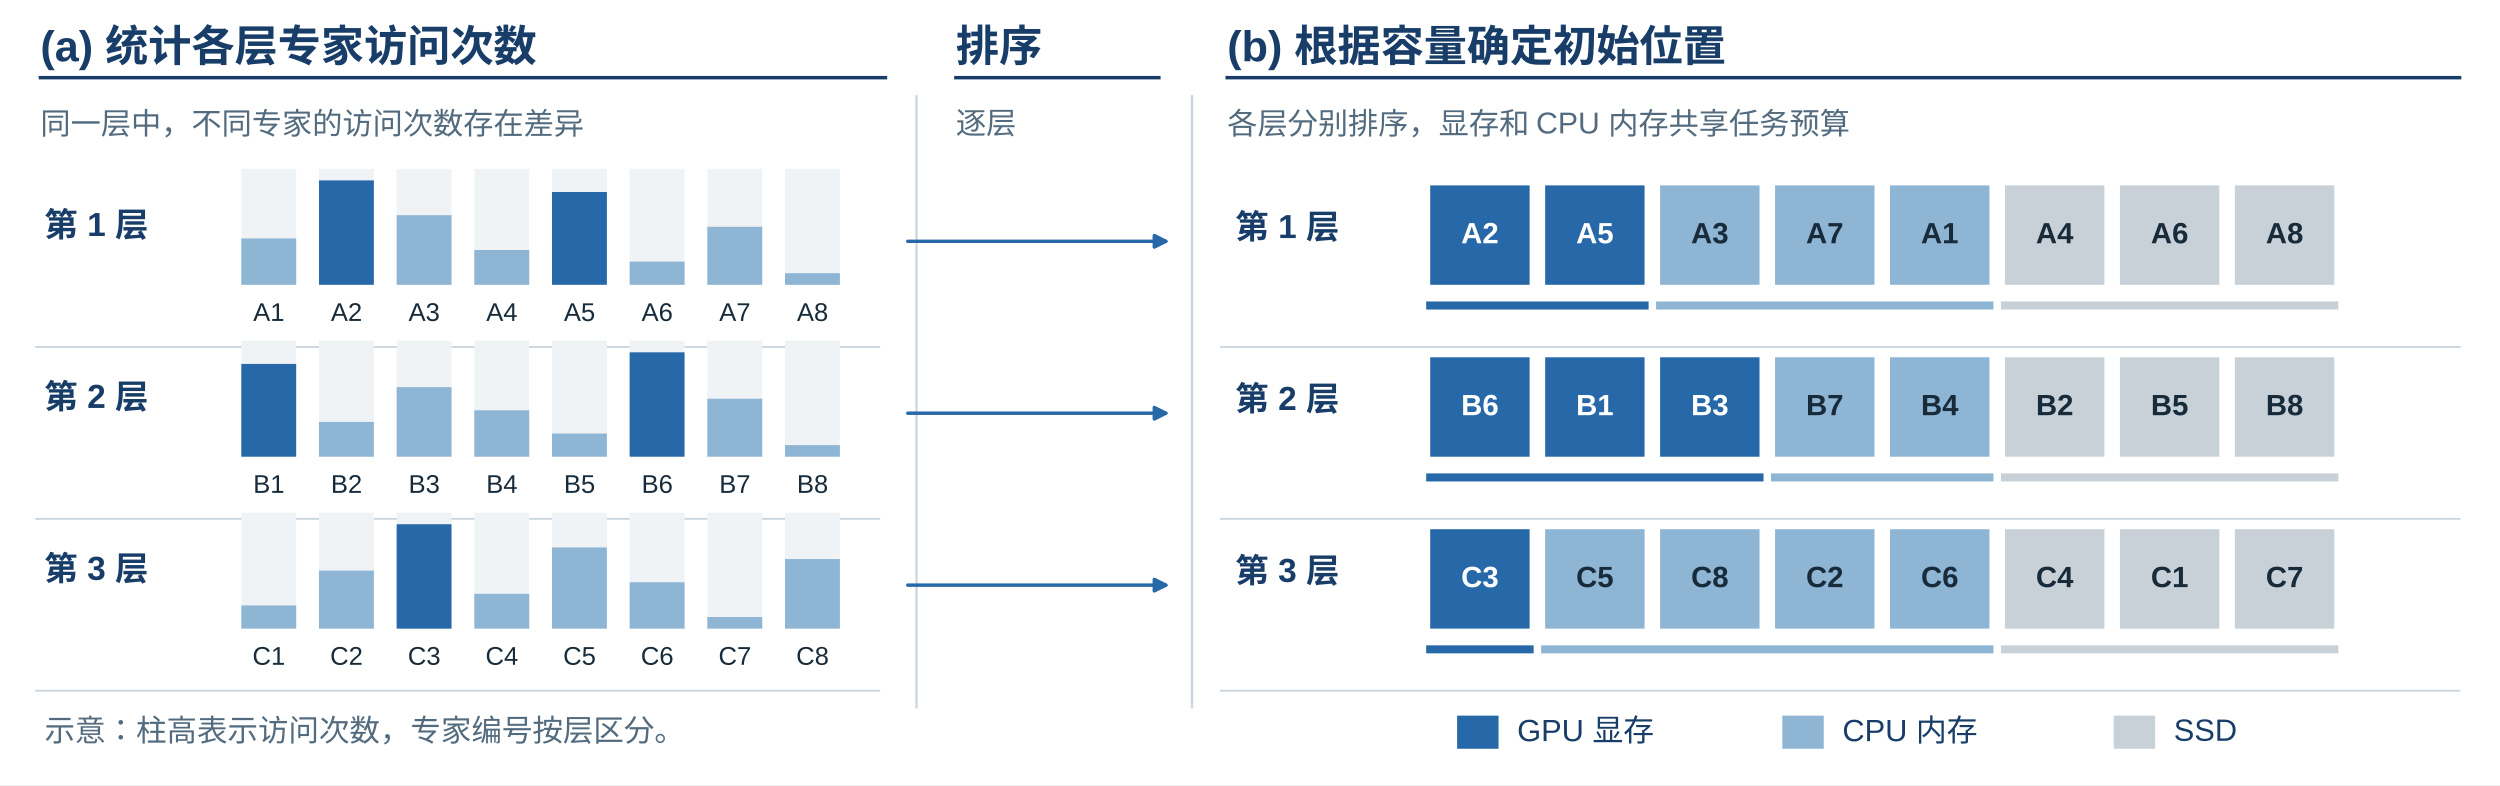
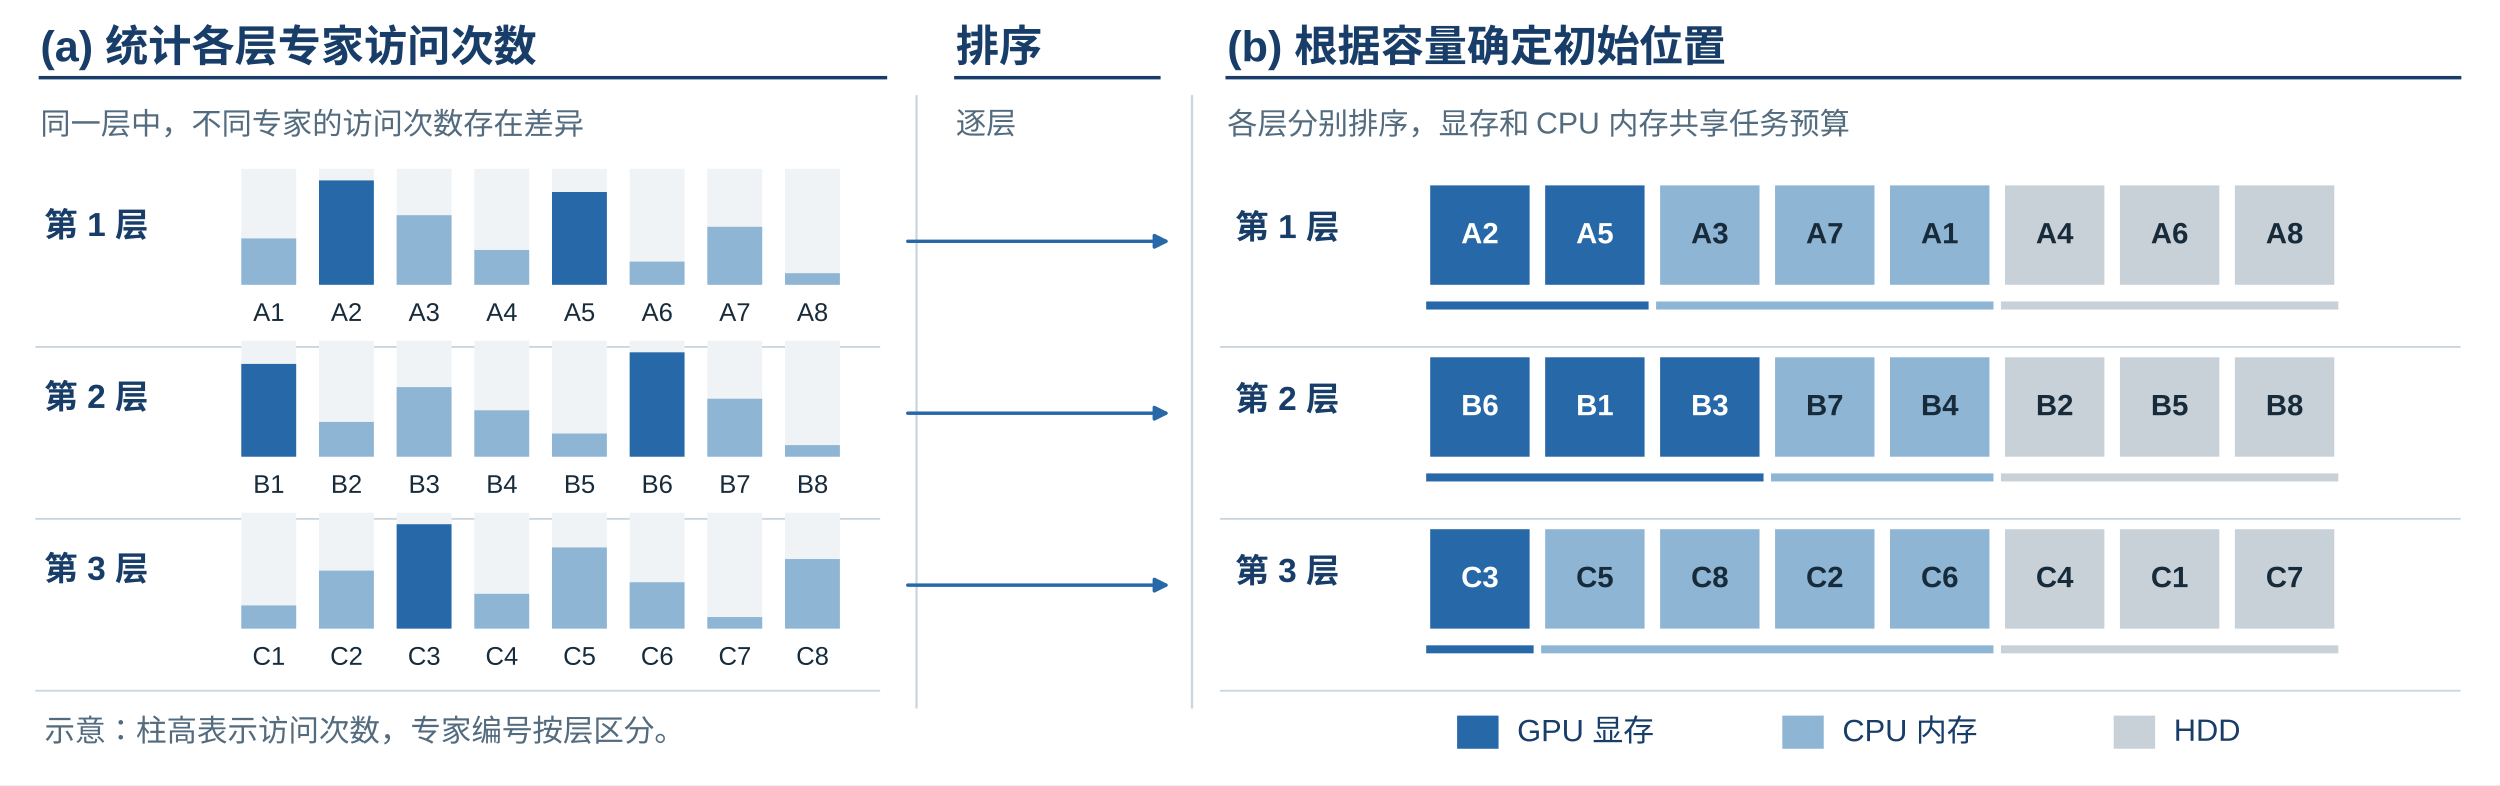
<svg xmlns="http://www.w3.org/2000/svg" width="869.04pt" height="272.88pt" viewBox="0 0 869.04 272.88" version="1.1">
  <defs>
    <style type="text/css">*{stroke-linejoin: round; stroke-linecap: butt}</style>
  </defs>
  <g id="figure_1">
    <g id="patch_1">
      <path d="M 0 272.88  L 869.04 272.88  L 869.04 0  L 0 0  z " style="fill: #ffffff" />
    </g>
    <g id="axes_1">
      <g id="line2d_1">
-         <path d="M 14.04 27  L 307.8 27  " clip-path="url(#p40f2f7b2e8)" style="fill: none; stroke: #173d68; stroke-width: 1.2; stroke-linecap: square" />
+         <path d="M 14.04 27  L 307.8 27  " clip-path="url(#p2ecde83591)" style="fill: none; stroke: #173d68; stroke-width: 1.2; stroke-linecap: square" />
      </g>
      <g id="line2d_2">
-         <path d="M 332.28 27  L 402.84 27  " clip-path="url(#p40f2f7b2e8)" style="fill: none; stroke: #173d68; stroke-width: 1.2; stroke-linecap: square" />
+         <path d="M 332.28 27  L 402.84 27  " clip-path="url(#p2ecde83591)" style="fill: none; stroke: #173d68; stroke-width: 1.2; stroke-linecap: square" />
      </g>
      <g id="line2d_3">
-         <path d="M 426.6 27  L 855 27  " clip-path="url(#p40f2f7b2e8)" style="fill: none; stroke: #173d68; stroke-width: 1.2; stroke-linecap: square" />
+         <path d="M 426.6 27  L 855 27  " clip-path="url(#p2ecde83591)" style="fill: none; stroke: #173d68; stroke-width: 1.2; stroke-linecap: square" />
      </g>
      <g id="line2d_4">
-         <path d="M 12.6 120.6  L 305.64 120.6  " clip-path="url(#p40f2f7b2e8)" style="fill: none; stroke: #cbd5de; stroke-width: 0.65; stroke-linecap: square" />
+         <path d="M 12.6 120.6  L 305.64 120.6  " clip-path="url(#p2ecde83591)" style="fill: none; stroke: #cbd5de; stroke-width: 0.65; stroke-linecap: square" />
      </g>
      <g id="line2d_5">
-         <path d="M 497.16 106.2  L 571.68 106.2  " clip-path="url(#p40f2f7b2e8)" style="fill: none; stroke: #2768a8; stroke-width: 2.8; stroke-linecap: square" />
+         <path d="M 497.16 106.2  L 571.68 106.2  " clip-path="url(#p2ecde83591)" style="fill: none; stroke: #2768a8; stroke-width: 2.8; stroke-linecap: square" />
      </g>
      <g id="line2d_6">
-         <path d="M 577.08 106.2  L 691.56 106.2  " clip-path="url(#p40f2f7b2e8)" style="fill: none; stroke: #8fb5d4; stroke-width: 2.8; stroke-linecap: square" />
+         <path d="M 577.08 106.2  L 691.56 106.2  " clip-path="url(#p2ecde83591)" style="fill: none; stroke: #8fb5d4; stroke-width: 2.8; stroke-linecap: square" />
      </g>
      <g id="line2d_7">
-         <path d="M 696.96 106.2  L 811.44 106.2  " clip-path="url(#p40f2f7b2e8)" style="fill: none; stroke: #c9d1d8; stroke-width: 2.8; stroke-linecap: square" />
+         <path d="M 696.96 106.2  L 811.44 106.2  " clip-path="url(#p2ecde83591)" style="fill: none; stroke: #c9d1d8; stroke-width: 2.8; stroke-linecap: square" />
      </g>
      <g id="line2d_8">
-         <path d="M 424.44 120.6  L 855 120.6  " clip-path="url(#p40f2f7b2e8)" style="fill: none; stroke: #cbd5de; stroke-width: 0.65; stroke-linecap: square" />
+         <path d="M 424.44 120.6  L 855 120.6  " clip-path="url(#p2ecde83591)" style="fill: none; stroke: #cbd5de; stroke-width: 0.65; stroke-linecap: square" />
      </g>
      <g id="line2d_9">
-         <path d="M 12.6 180.36  L 305.64 180.36  " clip-path="url(#p40f2f7b2e8)" style="fill: none; stroke: #cbd5de; stroke-width: 0.65; stroke-linecap: square" />
+         <path d="M 12.6 180.36  L 305.64 180.36  " clip-path="url(#p2ecde83591)" style="fill: none; stroke: #cbd5de; stroke-width: 0.65; stroke-linecap: square" />
      </g>
      <g id="line2d_10">
-         <path d="M 497.16 165.96  L 611.64 165.96  " clip-path="url(#p40f2f7b2e8)" style="fill: none; stroke: #2768a8; stroke-width: 2.8; stroke-linecap: square" />
+         <path d="M 497.16 165.96  L 611.64 165.96  " clip-path="url(#p2ecde83591)" style="fill: none; stroke: #2768a8; stroke-width: 2.8; stroke-linecap: square" />
      </g>
      <g id="line2d_11">
-         <path d="M 617.04 165.96  L 691.56 165.96  " clip-path="url(#p40f2f7b2e8)" style="fill: none; stroke: #8fb5d4; stroke-width: 2.8; stroke-linecap: square" />
+         <path d="M 617.04 165.96  L 691.56 165.96  " clip-path="url(#p2ecde83591)" style="fill: none; stroke: #8fb5d4; stroke-width: 2.8; stroke-linecap: square" />
      </g>
      <g id="line2d_12">
-         <path d="M 696.96 165.96  L 811.44 165.96  " clip-path="url(#p40f2f7b2e8)" style="fill: none; stroke: #c9d1d8; stroke-width: 2.8; stroke-linecap: square" />
+         <path d="M 696.96 165.96  L 811.44 165.96  " clip-path="url(#p2ecde83591)" style="fill: none; stroke: #c9d1d8; stroke-width: 2.8; stroke-linecap: square" />
      </g>
      <g id="line2d_13">
-         <path d="M 424.44 180.36  L 855 180.36  " clip-path="url(#p40f2f7b2e8)" style="fill: none; stroke: #cbd5de; stroke-width: 0.65; stroke-linecap: square" />
+         <path d="M 424.44 180.36  L 855 180.36  " clip-path="url(#p2ecde83591)" style="fill: none; stroke: #cbd5de; stroke-width: 0.65; stroke-linecap: square" />
      </g>
      <g id="line2d_14">
-         <path d="M 12.6 240.12  L 305.64 240.12  " clip-path="url(#p40f2f7b2e8)" style="fill: none; stroke: #cbd5de; stroke-width: 0.65; stroke-linecap: square" />
+         <path d="M 12.6 240.12  L 305.64 240.12  " clip-path="url(#p2ecde83591)" style="fill: none; stroke: #cbd5de; stroke-width: 0.65; stroke-linecap: square" />
      </g>
      <g id="line2d_15">
-         <path d="M 497.16 225.72  L 531.72 225.72  " clip-path="url(#p40f2f7b2e8)" style="fill: none; stroke: #2768a8; stroke-width: 2.8; stroke-linecap: square" />
+         <path d="M 497.16 225.72  L 531.72 225.72  " clip-path="url(#p2ecde83591)" style="fill: none; stroke: #2768a8; stroke-width: 2.8; stroke-linecap: square" />
      </g>
      <g id="line2d_16">
-         <path d="M 537.12 225.72  L 691.56 225.72  " clip-path="url(#p40f2f7b2e8)" style="fill: none; stroke: #8fb5d4; stroke-width: 2.8; stroke-linecap: square" />
+         <path d="M 537.12 225.72  L 691.56 225.72  " clip-path="url(#p2ecde83591)" style="fill: none; stroke: #8fb5d4; stroke-width: 2.8; stroke-linecap: square" />
      </g>
      <g id="line2d_17">
-         <path d="M 696.96 225.72  L 811.44 225.72  " clip-path="url(#p40f2f7b2e8)" style="fill: none; stroke: #c9d1d8; stroke-width: 2.8; stroke-linecap: square" />
+         <path d="M 696.96 225.72  L 811.44 225.72  " clip-path="url(#p2ecde83591)" style="fill: none; stroke: #c9d1d8; stroke-width: 2.8; stroke-linecap: square" />
      </g>
      <g id="line2d_18">
-         <path d="M 424.44 240.12  L 855 240.12  " clip-path="url(#p40f2f7b2e8)" style="fill: none; stroke: #cbd5de; stroke-width: 0.65; stroke-linecap: square" />
+         <path d="M 424.44 240.12  L 855 240.12  " clip-path="url(#p2ecde83591)" style="fill: none; stroke: #cbd5de; stroke-width: 0.65; stroke-linecap: square" />
      </g>
      <g id="line2d_19">
-         <path d="M 318.6 245.88  L 318.6 33.48  " clip-path="url(#p40f2f7b2e8)" style="fill: none; stroke: #cbd5de; stroke-width: 0.8; stroke-linecap: square" />
+         <path d="M 318.6 245.88  L 318.6 33.48  " clip-path="url(#p2ecde83591)" style="fill: none; stroke: #cbd5de; stroke-width: 0.8; stroke-linecap: square" />
      </g>
      <g id="line2d_20">
-         <path d="M 414.36 245.88  L 414.36 33.48  " clip-path="url(#p40f2f7b2e8)" style="fill: none; stroke: #cbd5de; stroke-width: 0.8; stroke-linecap: square" />
+         <path d="M 414.36 245.88  L 414.36 33.48  " clip-path="url(#p2ecde83591)" style="fill: none; stroke: #cbd5de; stroke-width: 0.8; stroke-linecap: square" />
      </g>
      <g id="patch_2">
-         <path d="M 83.88 99  L 102.96 99  L 102.96 58.68  L 83.88 58.68  z " clip-path="url(#p40f2f7b2e8)" style="fill: #eff3f6" />
+         <path d="M 83.88 99  L 102.96 99  L 102.96 58.68  L 83.88 58.68  z " clip-path="url(#p2ecde83591)" style="fill: #eff3f6" />
      </g>
      <g id="patch_3">
-         <path d="M 83.88 99  L 102.96 99  L 102.96 82.872  L 83.88 82.872  z " clip-path="url(#p40f2f7b2e8)" style="fill: #8fb5d4" />
+         <path d="M 83.88 99  L 102.96 99  L 102.96 82.872  L 83.88 82.872  z " clip-path="url(#p2ecde83591)" style="fill: #8fb5d4" />
      </g>
      <g id="patch_4">
-         <path d="M 110.88 99  L 129.96 99  L 129.96 58.68  L 110.88 58.68  z " clip-path="url(#p40f2f7b2e8)" style="fill: #eff3f6" />
+         <path d="M 110.88 99  L 129.96 99  L 129.96 58.68  L 110.88 58.68  z " clip-path="url(#p2ecde83591)" style="fill: #eff3f6" />
      </g>
      <g id="patch_5">
-         <path d="M 110.88 99  L 129.96 99  L 129.96 62.712  L 110.88 62.712  z " clip-path="url(#p40f2f7b2e8)" style="fill: #2768a8" />
+         <path d="M 110.88 99  L 129.96 99  L 129.96 62.712  L 110.88 62.712  z " clip-path="url(#p2ecde83591)" style="fill: #2768a8" />
      </g>
      <g id="patch_6">
-         <path d="M 137.88 99  L 156.96 99  L 156.96 58.68  L 137.88 58.68  z " clip-path="url(#p40f2f7b2e8)" style="fill: #eff3f6" />
+         <path d="M 137.88 99  L 156.96 99  L 156.96 58.68  L 137.88 58.68  z " clip-path="url(#p2ecde83591)" style="fill: #eff3f6" />
      </g>
      <g id="patch_7">
-         <path d="M 137.88 99  L 156.96 99  L 156.96 74.808  L 137.88 74.808  z " clip-path="url(#p40f2f7b2e8)" style="fill: #8fb5d4" />
+         <path d="M 137.88 99  L 156.96 99  L 156.96 74.808  L 137.88 74.808  z " clip-path="url(#p2ecde83591)" style="fill: #8fb5d4" />
      </g>
      <g id="patch_8">
-         <path d="M 164.88 99  L 183.96 99  L 183.96 58.68  L 164.88 58.68  z " clip-path="url(#p40f2f7b2e8)" style="fill: #eff3f6" />
+         <path d="M 164.88 99  L 183.96 99  L 183.96 58.68  L 164.88 58.68  z " clip-path="url(#p2ecde83591)" style="fill: #eff3f6" />
      </g>
      <g id="patch_9">
-         <path d="M 164.88 99  L 183.96 99  L 183.96 86.904  L 164.88 86.904  z " clip-path="url(#p40f2f7b2e8)" style="fill: #8fb5d4" />
+         <path d="M 164.88 99  L 183.96 99  L 183.96 86.904  L 164.88 86.904  z " clip-path="url(#p2ecde83591)" style="fill: #8fb5d4" />
      </g>
      <g id="patch_10">
-         <path d="M 191.88 99  L 210.96 99  L 210.96 58.68  L 191.88 58.68  z " clip-path="url(#p40f2f7b2e8)" style="fill: #eff3f6" />
+         <path d="M 191.88 99  L 210.96 99  L 210.96 58.68  L 191.88 58.68  z " clip-path="url(#p2ecde83591)" style="fill: #eff3f6" />
      </g>
      <g id="patch_11">
-         <path d="M 191.88 99  L 210.96 99  L 210.96 66.744  L 191.88 66.744  z " clip-path="url(#p40f2f7b2e8)" style="fill: #2768a8" />
+         <path d="M 191.88 99  L 210.96 99  L 210.96 66.744  L 191.88 66.744  z " clip-path="url(#p2ecde83591)" style="fill: #2768a8" />
      </g>
      <g id="patch_12">
-         <path d="M 218.88 99  L 237.96 99  L 237.96 58.68  L 218.88 58.68  z " clip-path="url(#p40f2f7b2e8)" style="fill: #eff3f6" />
+         <path d="M 218.88 99  L 237.96 99  L 237.96 58.68  L 218.88 58.68  z " clip-path="url(#p2ecde83591)" style="fill: #eff3f6" />
      </g>
      <g id="patch_13">
-         <path d="M 218.88 99  L 237.96 99  L 237.96 90.936  L 218.88 90.936  z " clip-path="url(#p40f2f7b2e8)" style="fill: #8fb5d4" />
+         <path d="M 218.88 99  L 237.96 99  L 237.96 90.936  L 218.88 90.936  z " clip-path="url(#p2ecde83591)" style="fill: #8fb5d4" />
      </g>
      <g id="patch_14">
-         <path d="M 245.88 99  L 264.96 99  L 264.96 58.68  L 245.88 58.68  z " clip-path="url(#p40f2f7b2e8)" style="fill: #eff3f6" />
+         <path d="M 245.88 99  L 264.96 99  L 264.96 58.68  L 245.88 58.68  z " clip-path="url(#p2ecde83591)" style="fill: #eff3f6" />
      </g>
      <g id="patch_15">
-         <path d="M 245.88 99  L 264.96 99  L 264.96 78.84  L 245.88 78.84  z " clip-path="url(#p40f2f7b2e8)" style="fill: #8fb5d4" />
+         <path d="M 245.88 99  L 264.96 99  L 264.96 78.84  L 245.88 78.84  z " clip-path="url(#p2ecde83591)" style="fill: #8fb5d4" />
      </g>
      <g id="patch_16">
-         <path d="M 272.88 99  L 291.96 99  L 291.96 58.68  L 272.88 58.68  z " clip-path="url(#p40f2f7b2e8)" style="fill: #eff3f6" />
+         <path d="M 272.88 99  L 291.96 99  L 291.96 58.68  L 272.88 58.68  z " clip-path="url(#p2ecde83591)" style="fill: #eff3f6" />
      </g>
      <g id="patch_17">
-         <path d="M 272.88 99  L 291.96 99  L 291.96 94.968  L 272.88 94.968  z " clip-path="url(#p40f2f7b2e8)" style="fill: #8fb5d4" />
+         <path d="M 272.88 99  L 291.96 99  L 291.96 94.968  L 272.88 94.968  z " clip-path="url(#p2ecde83591)" style="fill: #8fb5d4" />
      </g>
      <g id="patch_18">
-         <path d="M 497.16 99  L 531.72 99  L 531.72 64.44  L 497.16 64.44  z " clip-path="url(#p40f2f7b2e8)" style="fill: #2768a8" />
+         <path d="M 497.16 99  L 531.72 99  L 531.72 64.44  L 497.16 64.44  z " clip-path="url(#p2ecde83591)" style="fill: #2768a8" />
      </g>
      <g id="patch_19">
-         <path d="M 537.12 99  L 571.68 99  L 571.68 64.44  L 537.12 64.44  z " clip-path="url(#p40f2f7b2e8)" style="fill: #2768a8" />
+         <path d="M 537.12 99  L 571.68 99  L 571.68 64.44  L 537.12 64.44  z " clip-path="url(#p2ecde83591)" style="fill: #2768a8" />
      </g>
      <g id="patch_20">
-         <path d="M 577.08 99  L 611.64 99  L 611.64 64.44  L 577.08 64.44  z " clip-path="url(#p40f2f7b2e8)" style="fill: #8fb5d4" />
+         <path d="M 577.08 99  L 611.64 99  L 611.64 64.44  L 577.08 64.44  z " clip-path="url(#p2ecde83591)" style="fill: #8fb5d4" />
      </g>
      <g id="patch_21">
-         <path d="M 617.04 99  L 651.6 99  L 651.6 64.44  L 617.04 64.44  z " clip-path="url(#p40f2f7b2e8)" style="fill: #8fb5d4" />
+         <path d="M 617.04 99  L 651.6 99  L 651.6 64.44  L 617.04 64.44  z " clip-path="url(#p2ecde83591)" style="fill: #8fb5d4" />
      </g>
      <g id="patch_22">
-         <path d="M 657 99  L 691.56 99  L 691.56 64.44  L 657 64.44  z " clip-path="url(#p40f2f7b2e8)" style="fill: #8fb5d4" />
+         <path d="M 657 99  L 691.56 99  L 691.56 64.44  L 657 64.44  z " clip-path="url(#p2ecde83591)" style="fill: #8fb5d4" />
      </g>
      <g id="patch_23">
-         <path d="M 696.96 99  L 731.52 99  L 731.52 64.44  L 696.96 64.44  z " clip-path="url(#p40f2f7b2e8)" style="fill: #c9d1d8" />
+         <path d="M 696.96 99  L 731.52 99  L 731.52 64.44  L 696.96 64.44  z " clip-path="url(#p2ecde83591)" style="fill: #c9d1d8" />
      </g>
      <g id="patch_24">
-         <path d="M 736.92 99  L 771.48 99  L 771.48 64.44  L 736.92 64.44  z " clip-path="url(#p40f2f7b2e8)" style="fill: #c9d1d8" />
+         <path d="M 736.92 99  L 771.48 99  L 771.48 64.44  L 736.92 64.44  z " clip-path="url(#p2ecde83591)" style="fill: #c9d1d8" />
      </g>
      <g id="patch_25">
-         <path d="M 776.88 99  L 811.44 99  L 811.44 64.44  L 776.88 64.44  z " clip-path="url(#p40f2f7b2e8)" style="fill: #c9d1d8" />
+         <path d="M 776.88 99  L 811.44 99  L 811.44 64.44  L 776.88 64.44  z " clip-path="url(#p2ecde83591)" style="fill: #c9d1d8" />
      </g>
      <g id="patch_26">
-         <path d="M 83.88 158.76  L 102.96 158.76  L 102.96 118.44  L 83.88 118.44  z " clip-path="url(#p40f2f7b2e8)" style="fill: #eff3f6" />
+         <path d="M 83.88 158.76  L 102.96 158.76  L 102.96 118.44  L 83.88 118.44  z " clip-path="url(#p2ecde83591)" style="fill: #eff3f6" />
      </g>
      <g id="patch_27">
-         <path d="M 83.88 158.76  L 102.96 158.76  L 102.96 126.504  L 83.88 126.504  z " clip-path="url(#p40f2f7b2e8)" style="fill: #2768a8" />
+         <path d="M 83.88 158.76  L 102.96 158.76  L 102.96 126.504  L 83.88 126.504  z " clip-path="url(#p2ecde83591)" style="fill: #2768a8" />
      </g>
      <g id="patch_28">
-         <path d="M 110.88 158.76  L 129.96 158.76  L 129.96 118.44  L 110.88 118.44  z " clip-path="url(#p40f2f7b2e8)" style="fill: #eff3f6" />
+         <path d="M 110.88 158.76  L 129.96 158.76  L 129.96 118.44  L 110.88 118.44  z " clip-path="url(#p2ecde83591)" style="fill: #eff3f6" />
      </g>
      <g id="patch_29">
-         <path d="M 110.88 158.76  L 129.96 158.76  L 129.96 146.664  L 110.88 146.664  z " clip-path="url(#p40f2f7b2e8)" style="fill: #8fb5d4" />
+         <path d="M 110.88 158.76  L 129.96 158.76  L 129.96 146.664  L 110.88 146.664  z " clip-path="url(#p2ecde83591)" style="fill: #8fb5d4" />
      </g>
      <g id="patch_30">
-         <path d="M 137.88 158.76  L 156.96 158.76  L 156.96 118.44  L 137.88 118.44  z " clip-path="url(#p40f2f7b2e8)" style="fill: #eff3f6" />
+         <path d="M 137.88 158.76  L 156.96 158.76  L 156.96 118.44  L 137.88 118.44  z " clip-path="url(#p2ecde83591)" style="fill: #eff3f6" />
      </g>
      <g id="patch_31">
-         <path d="M 137.88 158.76  L 156.96 158.76  L 156.96 134.568  L 137.88 134.568  z " clip-path="url(#p40f2f7b2e8)" style="fill: #8fb5d4" />
+         <path d="M 137.88 158.76  L 156.96 158.76  L 156.96 134.568  L 137.88 134.568  z " clip-path="url(#p2ecde83591)" style="fill: #8fb5d4" />
      </g>
      <g id="patch_32">
-         <path d="M 164.88 158.76  L 183.96 158.76  L 183.96 118.44  L 164.88 118.44  z " clip-path="url(#p40f2f7b2e8)" style="fill: #eff3f6" />
+         <path d="M 164.88 158.76  L 183.96 158.76  L 183.96 118.44  L 164.88 118.44  z " clip-path="url(#p2ecde83591)" style="fill: #eff3f6" />
      </g>
      <g id="patch_33">
-         <path d="M 164.88 158.76  L 183.96 158.76  L 183.96 142.632  L 164.88 142.632  z " clip-path="url(#p40f2f7b2e8)" style="fill: #8fb5d4" />
+         <path d="M 164.88 158.76  L 183.96 158.76  L 183.96 142.632  L 164.88 142.632  z " clip-path="url(#p2ecde83591)" style="fill: #8fb5d4" />
      </g>
      <g id="patch_34">
-         <path d="M 191.88 158.76  L 210.96 158.76  L 210.96 118.44  L 191.88 118.44  z " clip-path="url(#p40f2f7b2e8)" style="fill: #eff3f6" />
+         <path d="M 191.88 158.76  L 210.96 158.76  L 210.96 118.44  L 191.88 118.44  z " clip-path="url(#p2ecde83591)" style="fill: #eff3f6" />
      </g>
      <g id="patch_35">
-         <path d="M 191.88 158.76  L 210.96 158.76  L 210.96 150.696  L 191.88 150.696  z " clip-path="url(#p40f2f7b2e8)" style="fill: #8fb5d4" />
+         <path d="M 191.88 158.76  L 210.96 158.76  L 210.96 150.696  L 191.88 150.696  z " clip-path="url(#p2ecde83591)" style="fill: #8fb5d4" />
      </g>
      <g id="patch_36">
-         <path d="M 218.88 158.76  L 237.96 158.76  L 237.96 118.44  L 218.88 118.44  z " clip-path="url(#p40f2f7b2e8)" style="fill: #eff3f6" />
+         <path d="M 218.88 158.76  L 237.96 158.76  L 237.96 118.44  L 218.88 118.44  z " clip-path="url(#p2ecde83591)" style="fill: #eff3f6" />
      </g>
      <g id="patch_37">
-         <path d="M 218.88 158.76  L 237.96 158.76  L 237.96 122.472  L 218.88 122.472  z " clip-path="url(#p40f2f7b2e8)" style="fill: #2768a8" />
+         <path d="M 218.88 158.76  L 237.96 158.76  L 237.96 122.472  L 218.88 122.472  z " clip-path="url(#p2ecde83591)" style="fill: #2768a8" />
      </g>
      <g id="patch_38">
-         <path d="M 245.88 158.76  L 264.96 158.76  L 264.96 118.44  L 245.88 118.44  z " clip-path="url(#p40f2f7b2e8)" style="fill: #eff3f6" />
+         <path d="M 245.88 158.76  L 264.96 158.76  L 264.96 118.44  L 245.88 118.44  z " clip-path="url(#p2ecde83591)" style="fill: #eff3f6" />
      </g>
      <g id="patch_39">
-         <path d="M 245.88 158.76  L 264.96 158.76  L 264.96 138.6  L 245.88 138.6  z " clip-path="url(#p40f2f7b2e8)" style="fill: #8fb5d4" />
+         <path d="M 245.88 158.76  L 264.96 158.76  L 264.96 138.6  L 245.88 138.6  z " clip-path="url(#p2ecde83591)" style="fill: #8fb5d4" />
      </g>
      <g id="patch_40">
-         <path d="M 272.88 158.76  L 291.96 158.76  L 291.96 118.44  L 272.88 118.44  z " clip-path="url(#p40f2f7b2e8)" style="fill: #eff3f6" />
+         <path d="M 272.88 158.76  L 291.96 158.76  L 291.96 118.44  L 272.88 118.44  z " clip-path="url(#p2ecde83591)" style="fill: #eff3f6" />
      </g>
      <g id="patch_41">
-         <path d="M 272.88 158.76  L 291.96 158.76  L 291.96 154.728  L 272.88 154.728  z " clip-path="url(#p40f2f7b2e8)" style="fill: #8fb5d4" />
+         <path d="M 272.88 158.76  L 291.96 158.76  L 291.96 154.728  L 272.88 154.728  z " clip-path="url(#p2ecde83591)" style="fill: #8fb5d4" />
      </g>
      <g id="patch_42">
-         <path d="M 497.16 158.76  L 531.72 158.76  L 531.72 124.2  L 497.16 124.2  z " clip-path="url(#p40f2f7b2e8)" style="fill: #2768a8" />
+         <path d="M 497.16 158.76  L 531.72 158.76  L 531.72 124.2  L 497.16 124.2  z " clip-path="url(#p2ecde83591)" style="fill: #2768a8" />
      </g>
      <g id="patch_43">
-         <path d="M 537.12 158.76  L 571.68 158.76  L 571.68 124.2  L 537.12 124.2  z " clip-path="url(#p40f2f7b2e8)" style="fill: #2768a8" />
+         <path d="M 537.12 158.76  L 571.68 158.76  L 571.68 124.2  L 537.12 124.2  z " clip-path="url(#p2ecde83591)" style="fill: #2768a8" />
      </g>
      <g id="patch_44">
-         <path d="M 577.08 158.76  L 611.64 158.76  L 611.64 124.2  L 577.08 124.2  z " clip-path="url(#p40f2f7b2e8)" style="fill: #2768a8" />
+         <path d="M 577.08 158.76  L 611.64 158.76  L 611.64 124.2  L 577.08 124.2  z " clip-path="url(#p2ecde83591)" style="fill: #2768a8" />
      </g>
      <g id="patch_45">
-         <path d="M 617.04 158.76  L 651.6 158.76  L 651.6 124.2  L 617.04 124.2  z " clip-path="url(#p40f2f7b2e8)" style="fill: #8fb5d4" />
+         <path d="M 617.04 158.76  L 651.6 158.76  L 651.6 124.2  L 617.04 124.2  z " clip-path="url(#p2ecde83591)" style="fill: #8fb5d4" />
      </g>
      <g id="patch_46">
-         <path d="M 657 158.76  L 691.56 158.76  L 691.56 124.2  L 657 124.2  z " clip-path="url(#p40f2f7b2e8)" style="fill: #8fb5d4" />
+         <path d="M 657 158.76  L 691.56 158.76  L 691.56 124.2  L 657 124.2  z " clip-path="url(#p2ecde83591)" style="fill: #8fb5d4" />
      </g>
      <g id="patch_47">
-         <path d="M 696.96 158.76  L 731.52 158.76  L 731.52 124.2  L 696.96 124.2  z " clip-path="url(#p40f2f7b2e8)" style="fill: #c9d1d8" />
+         <path d="M 696.96 158.76  L 731.52 158.76  L 731.52 124.2  L 696.96 124.2  z " clip-path="url(#p2ecde83591)" style="fill: #c9d1d8" />
      </g>
      <g id="patch_48">
-         <path d="M 736.92 158.76  L 771.48 158.76  L 771.48 124.2  L 736.92 124.2  z " clip-path="url(#p40f2f7b2e8)" style="fill: #c9d1d8" />
+         <path d="M 736.92 158.76  L 771.48 158.76  L 771.48 124.2  L 736.92 124.2  z " clip-path="url(#p2ecde83591)" style="fill: #c9d1d8" />
      </g>
      <g id="patch_49">
-         <path d="M 776.88 158.76  L 811.44 158.76  L 811.44 124.2  L 776.88 124.2  z " clip-path="url(#p40f2f7b2e8)" style="fill: #c9d1d8" />
+         <path d="M 776.88 158.76  L 811.44 158.76  L 811.44 124.2  L 776.88 124.2  z " clip-path="url(#p2ecde83591)" style="fill: #c9d1d8" />
      </g>
      <g id="patch_50">
-         <path d="M 83.88 218.52  L 102.96 218.52  L 102.96 178.2  L 83.88 178.2  z " clip-path="url(#p40f2f7b2e8)" style="fill: #eff3f6" />
+         <path d="M 83.88 218.52  L 102.96 218.52  L 102.96 178.2  L 83.88 178.2  z " clip-path="url(#p2ecde83591)" style="fill: #eff3f6" />
      </g>
      <g id="patch_51">
-         <path d="M 83.88 218.52  L 102.96 218.52  L 102.96 210.456  L 83.88 210.456  z " clip-path="url(#p40f2f7b2e8)" style="fill: #8fb5d4" />
+         <path d="M 83.88 218.52  L 102.96 218.52  L 102.96 210.456  L 83.88 210.456  z " clip-path="url(#p2ecde83591)" style="fill: #8fb5d4" />
      </g>
      <g id="patch_52">
-         <path d="M 110.88 218.52  L 129.96 218.52  L 129.96 178.2  L 110.88 178.2  z " clip-path="url(#p40f2f7b2e8)" style="fill: #eff3f6" />
+         <path d="M 110.88 218.52  L 129.96 218.52  L 129.96 178.2  L 110.88 178.2  z " clip-path="url(#p2ecde83591)" style="fill: #eff3f6" />
      </g>
      <g id="patch_53">
-         <path d="M 110.88 218.52  L 129.96 218.52  L 129.96 198.36  L 110.88 198.36  z " clip-path="url(#p40f2f7b2e8)" style="fill: #8fb5d4" />
+         <path d="M 110.88 218.52  L 129.96 218.52  L 129.96 198.36  L 110.88 198.36  z " clip-path="url(#p2ecde83591)" style="fill: #8fb5d4" />
      </g>
      <g id="patch_54">
-         <path d="M 137.88 218.52  L 156.96 218.52  L 156.96 178.2  L 137.88 178.2  z " clip-path="url(#p40f2f7b2e8)" style="fill: #eff3f6" />
+         <path d="M 137.88 218.52  L 156.96 218.52  L 156.96 178.2  L 137.88 178.2  z " clip-path="url(#p2ecde83591)" style="fill: #eff3f6" />
      </g>
      <g id="patch_55">
-         <path d="M 137.88 218.52  L 156.96 218.52  L 156.96 182.232  L 137.88 182.232  z " clip-path="url(#p40f2f7b2e8)" style="fill: #2768a8" />
+         <path d="M 137.88 218.52  L 156.96 218.52  L 156.96 182.232  L 137.88 182.232  z " clip-path="url(#p2ecde83591)" style="fill: #2768a8" />
      </g>
      <g id="patch_56">
-         <path d="M 164.88 218.52  L 183.96 218.52  L 183.96 178.2  L 164.88 178.2  z " clip-path="url(#p40f2f7b2e8)" style="fill: #eff3f6" />
+         <path d="M 164.88 218.52  L 183.96 218.52  L 183.96 178.2  L 164.88 178.2  z " clip-path="url(#p2ecde83591)" style="fill: #eff3f6" />
      </g>
      <g id="patch_57">
-         <path d="M 164.88 218.52  L 183.96 218.52  L 183.96 206.424  L 164.88 206.424  z " clip-path="url(#p40f2f7b2e8)" style="fill: #8fb5d4" />
+         <path d="M 164.88 218.52  L 183.96 218.52  L 183.96 206.424  L 164.88 206.424  z " clip-path="url(#p2ecde83591)" style="fill: #8fb5d4" />
      </g>
      <g id="patch_58">
-         <path d="M 191.88 218.52  L 210.96 218.52  L 210.96 178.2  L 191.88 178.2  z " clip-path="url(#p40f2f7b2e8)" style="fill: #eff3f6" />
+         <path d="M 191.88 218.52  L 210.96 218.52  L 210.96 178.2  L 191.88 178.2  z " clip-path="url(#p2ecde83591)" style="fill: #eff3f6" />
      </g>
      <g id="patch_59">
-         <path d="M 191.88 218.52  L 210.96 218.52  L 210.96 190.296  L 191.88 190.296  z " clip-path="url(#p40f2f7b2e8)" style="fill: #8fb5d4" />
+         <path d="M 191.88 218.52  L 210.96 218.52  L 210.96 190.296  L 191.88 190.296  z " clip-path="url(#p2ecde83591)" style="fill: #8fb5d4" />
      </g>
      <g id="patch_60">
-         <path d="M 218.88 218.52  L 237.96 218.52  L 237.96 178.2  L 218.88 178.2  z " clip-path="url(#p40f2f7b2e8)" style="fill: #eff3f6" />
+         <path d="M 218.88 218.52  L 237.96 218.52  L 237.96 178.2  L 218.88 178.2  z " clip-path="url(#p2ecde83591)" style="fill: #eff3f6" />
      </g>
      <g id="patch_61">
-         <path d="M 218.88 218.52  L 237.96 218.52  L 237.96 202.392  L 218.88 202.392  z " clip-path="url(#p40f2f7b2e8)" style="fill: #8fb5d4" />
+         <path d="M 218.88 218.52  L 237.96 218.52  L 237.96 202.392  L 218.88 202.392  z " clip-path="url(#p2ecde83591)" style="fill: #8fb5d4" />
      </g>
      <g id="patch_62">
-         <path d="M 245.88 218.52  L 264.96 218.52  L 264.96 178.2  L 245.88 178.2  z " clip-path="url(#p40f2f7b2e8)" style="fill: #eff3f6" />
+         <path d="M 245.88 218.52  L 264.96 218.52  L 264.96 178.2  L 245.88 178.2  z " clip-path="url(#p2ecde83591)" style="fill: #eff3f6" />
      </g>
      <g id="patch_63">
-         <path d="M 245.88 218.52  L 264.96 218.52  L 264.96 214.488  L 245.88 214.488  z " clip-path="url(#p40f2f7b2e8)" style="fill: #8fb5d4" />
+         <path d="M 245.88 218.52  L 264.96 218.52  L 264.96 214.488  L 245.88 214.488  z " clip-path="url(#p2ecde83591)" style="fill: #8fb5d4" />
      </g>
      <g id="patch_64">
-         <path d="M 272.88 218.52  L 291.96 218.52  L 291.96 178.2  L 272.88 178.2  z " clip-path="url(#p40f2f7b2e8)" style="fill: #eff3f6" />
+         <path d="M 272.88 218.52  L 291.96 218.52  L 291.96 178.2  L 272.88 178.2  z " clip-path="url(#p2ecde83591)" style="fill: #eff3f6" />
      </g>
      <g id="patch_65">
-         <path d="M 272.88 218.52  L 291.96 218.52  L 291.96 194.328  L 272.88 194.328  z " clip-path="url(#p40f2f7b2e8)" style="fill: #8fb5d4" />
+         <path d="M 272.88 218.52  L 291.96 218.52  L 291.96 194.328  L 272.88 194.328  z " clip-path="url(#p2ecde83591)" style="fill: #8fb5d4" />
      </g>
      <g id="patch_66">
-         <path d="M 497.16 218.52  L 531.72 218.52  L 531.72 183.96  L 497.16 183.96  z " clip-path="url(#p40f2f7b2e8)" style="fill: #2768a8" />
+         <path d="M 497.16 218.52  L 531.72 218.52  L 531.72 183.96  L 497.16 183.96  z " clip-path="url(#p2ecde83591)" style="fill: #2768a8" />
      </g>
      <g id="patch_67">
-         <path d="M 537.12 218.52  L 571.68 218.52  L 571.68 183.96  L 537.12 183.96  z " clip-path="url(#p40f2f7b2e8)" style="fill: #8fb5d4" />
+         <path d="M 537.12 218.52  L 571.68 218.52  L 571.68 183.96  L 537.12 183.96  z " clip-path="url(#p2ecde83591)" style="fill: #8fb5d4" />
      </g>
      <g id="patch_68">
-         <path d="M 577.08 218.52  L 611.64 218.52  L 611.64 183.96  L 577.08 183.96  z " clip-path="url(#p40f2f7b2e8)" style="fill: #8fb5d4" />
+         <path d="M 577.08 218.52  L 611.64 218.52  L 611.64 183.96  L 577.08 183.96  z " clip-path="url(#p2ecde83591)" style="fill: #8fb5d4" />
      </g>
      <g id="patch_69">
-         <path d="M 617.04 218.52  L 651.6 218.52  L 651.6 183.96  L 617.04 183.96  z " clip-path="url(#p40f2f7b2e8)" style="fill: #8fb5d4" />
+         <path d="M 617.04 218.52  L 651.6 218.52  L 651.6 183.96  L 617.04 183.96  z " clip-path="url(#p2ecde83591)" style="fill: #8fb5d4" />
      </g>
      <g id="patch_70">
-         <path d="M 657 218.52  L 691.56 218.52  L 691.56 183.96  L 657 183.96  z " clip-path="url(#p40f2f7b2e8)" style="fill: #8fb5d4" />
+         <path d="M 657 218.52  L 691.56 218.52  L 691.56 183.96  L 657 183.96  z " clip-path="url(#p2ecde83591)" style="fill: #8fb5d4" />
      </g>
      <g id="patch_71">
-         <path d="M 696.96 218.52  L 731.52 218.52  L 731.52 183.96  L 696.96 183.96  z " clip-path="url(#p40f2f7b2e8)" style="fill: #c9d1d8" />
+         <path d="M 696.96 218.52  L 731.52 218.52  L 731.52 183.96  L 696.96 183.96  z " clip-path="url(#p2ecde83591)" style="fill: #c9d1d8" />
      </g>
      <g id="patch_72">
-         <path d="M 736.92 218.52  L 771.48 218.52  L 771.48 183.96  L 736.92 183.96  z " clip-path="url(#p40f2f7b2e8)" style="fill: #c9d1d8" />
+         <path d="M 736.92 218.52  L 771.48 218.52  L 771.48 183.96  L 736.92 183.96  z " clip-path="url(#p2ecde83591)" style="fill: #c9d1d8" />
      </g>
      <g id="patch_73">
-         <path d="M 776.88 218.52  L 811.44 218.52  L 811.44 183.96  L 776.88 183.96  z " clip-path="url(#p40f2f7b2e8)" style="fill: #c9d1d8" />
+         <path d="M 776.88 218.52  L 811.44 218.52  L 811.44 183.96  L 776.88 183.96  z " clip-path="url(#p2ecde83591)" style="fill: #c9d1d8" />
      </g>
      <g id="patch_74">
-         <path d="M 506.52 260.28  L 520.92 260.28  L 520.92 248.76  L 506.52 248.76  z " clip-path="url(#p40f2f7b2e8)" style="fill: #2768a8" />
+         <path d="M 506.52 260.28  L 520.92 260.28  L 520.92 248.76  L 506.52 248.76  z " clip-path="url(#p2ecde83591)" style="fill: #2768a8" />
      </g>
      <g id="patch_75">
-         <path d="M 619.56 260.28  L 633.96 260.28  L 633.96 248.76  L 619.56 248.76  z " clip-path="url(#p40f2f7b2e8)" style="fill: #8fb5d4" />
+         <path d="M 619.56 260.28  L 633.96 260.28  L 633.96 248.76  L 619.56 248.76  z " clip-path="url(#p2ecde83591)" style="fill: #8fb5d4" />
      </g>
      <g id="patch_76">
-         <path d="M 734.76 260.28  L 749.16 260.28  L 749.16 248.76  L 734.76 248.76  z " clip-path="url(#p40f2f7b2e8)" style="fill: #c9d1d8" />
+         <path d="M 734.76 260.28  L 749.16 260.28  L 749.16 248.76  L 734.76 248.76  z " clip-path="url(#p2ecde83591)" style="fill: #c9d1d8" />
      </g>
      <g id="patch_77">
-         <path d="M 315.558 83.88  Q 361.078 83.88 405.257 83.88  " clip-path="url(#p40f2f7b2e8)" style="fill: none; stroke: #2768a8; stroke-width: 1.2; stroke-linecap: round" />
-         <path d="M 401.257 81.88  L 405.257 83.88  L 401.257 85.88  z " clip-path="url(#p40f2f7b2e8)" style="fill: #2768a8; stroke: #2768a8; stroke-width: 1.2; stroke-linecap: round" />
+         <path d="M 315.558 83.88  Q 361.078 83.88 405.257 83.88  " clip-path="url(#p2ecde83591)" style="fill: none; stroke: #2768a8; stroke-width: 1.2; stroke-linecap: round" />
+         <path d="M 401.257 81.88  L 405.257 83.88  L 401.257 85.88  z " clip-path="url(#p2ecde83591)" style="fill: #2768a8; stroke: #2768a8; stroke-width: 1.2; stroke-linecap: round" />
      </g>
      <g id="patch_78">
-         <path d="M 315.558 143.64  Q 361.078 143.64 405.257 143.64  " clip-path="url(#p40f2f7b2e8)" style="fill: none; stroke: #2768a8; stroke-width: 1.2; stroke-linecap: round" />
-         <path d="M 401.257 141.64  L 405.257 143.64  L 401.257 145.64  z " clip-path="url(#p40f2f7b2e8)" style="fill: #2768a8; stroke: #2768a8; stroke-width: 1.2; stroke-linecap: round" />
+         <path d="M 315.558 143.64  Q 361.078 143.64 405.257 143.64  " clip-path="url(#p2ecde83591)" style="fill: none; stroke: #2768a8; stroke-width: 1.2; stroke-linecap: round" />
+         <path d="M 401.257 141.64  L 405.257 143.64  L 401.257 145.64  z " clip-path="url(#p2ecde83591)" style="fill: #2768a8; stroke: #2768a8; stroke-width: 1.2; stroke-linecap: round" />
      </g>
      <g id="patch_79">
-         <path d="M 315.558 203.4  Q 361.078 203.4 405.257 203.4  " clip-path="url(#p40f2f7b2e8)" style="fill: none; stroke: #2768a8; stroke-width: 1.2; stroke-linecap: round" />
-         <path d="M 401.257 201.4  L 405.257 203.4  L 401.257 205.4  z " clip-path="url(#p40f2f7b2e8)" style="fill: #2768a8; stroke: #2768a8; stroke-width: 1.2; stroke-linecap: round" />
+         <path d="M 315.558 203.4  Q 361.078 203.4 405.257 203.4  " clip-path="url(#p2ecde83591)" style="fill: none; stroke: #2768a8; stroke-width: 1.2; stroke-linecap: round" />
+         <path d="M 401.257 201.4  L 405.257 203.4  L 401.257 205.4  z " clip-path="url(#p2ecde83591)" style="fill: #2768a8; stroke: #2768a8; stroke-width: 1.2; stroke-linecap: round" />
      </g>
      <g id="text_1">
        <text style="font-weight: 700; font-size: 15px; font-family: 'Microsoft YaHei', 'SimHei', 'Arial', sans-serif; text-anchor: start; fill: #173d68" x="14.04" y="21.299" transform="rotate(-0 14.04 21.29944)">(a) 统计各层专家访问次数</text>
      </g>
      <g id="text_2">
        <text style="font-size: 10.5px; font-family: 'Microsoft YaHei', 'SimHei', 'Arial', sans-serif; text-anchor: start; fill: #536b7e" x="14.04" y="46.662" transform="rotate(-0 14.04 46.6617)">同一层中，不同专家的访问次数存在差异</text>
      </g>
      <g id="text_3">
        <text style="font-weight: 700; font-size: 15px; font-family: 'Microsoft YaHei', 'SimHei', 'Arial', sans-serif; text-anchor: start; fill: #173d68" x="332.28" y="21.292" transform="rotate(-0 332.28 21.29241)">排序</text>
      </g>
      <g id="text_4">
        <text style="font-size: 10.5px; font-family: 'Microsoft YaHei', 'SimHei', 'Arial', sans-serif; text-anchor: start; fill: #536b7e" x="332.28" y="46.498" transform="rotate(-0 332.28 46.49764)">逐层</text>
      </g>
      <g id="text_5">
        <text style="font-weight: 700; font-size: 15px; font-family: 'Microsoft YaHei', 'SimHei', 'Arial', sans-serif; text-anchor: start; fill: #173d68" x="426.6" y="21.299" transform="rotate(-0 426.6 21.29944)">(b) 根据容量确定初始位置</text>
      </g>
      <g id="text_6">
        <text style="font-size: 10.5px; font-family: 'Microsoft YaHei', 'SimHei', 'Arial', sans-serif; text-anchor: start; fill: #536b7e" x="426.6" y="46.657" transform="rotate(-0 426.6 46.65678)">各层分别排序，显存和 CPU 内存共享任务预算</text>
      </g>
      <g id="text_7">
        <text style="font-weight: 700; font-size: 11.6px; font-family: 'Microsoft YaHei', 'SimHei', 'Arial', sans-serif; text-anchor: start; fill: #173d68" x="15.48" y="82.216" transform="rotate(-0 15.48 82.2159)">第 1 层</text>
      </g>
      <g id="text_8">
        <text style="font-size: 8.9px; font-family: 'Microsoft YaHei', 'SimHei', 'Arial', sans-serif; text-anchor: middle; fill: #172b3b" x="93.456" y="111.566" transform="rotate(-0 93.456 111.5657)">A1</text>
      </g>
      <g id="text_9">
        <text style="font-size: 8.9px; font-family: 'Microsoft YaHei', 'SimHei', 'Arial', sans-serif; text-anchor: middle; fill: #172b3b" x="120.456" y="111.566" transform="rotate(-0 120.456 111.5657)">A2</text>
      </g>
      <g id="text_10">
        <text style="font-size: 8.9px; font-family: 'Microsoft YaHei', 'SimHei', 'Arial', sans-serif; text-anchor: middle; fill: #172b3b" x="147.456" y="111.566" transform="rotate(-0 147.456 111.5657)">A3</text>
      </g>
      <g id="text_11">
        <text style="font-size: 8.9px; font-family: 'Microsoft YaHei', 'SimHei', 'Arial', sans-serif; text-anchor: middle; fill: #172b3b" x="174.456" y="111.566" transform="rotate(-0 174.456 111.5657)">A4</text>
      </g>
      <g id="text_12">
        <text style="font-size: 8.9px; font-family: 'Microsoft YaHei', 'SimHei', 'Arial', sans-serif; text-anchor: middle; fill: #172b3b" x="201.456" y="111.566" transform="rotate(-0 201.456 111.5657)">A5</text>
      </g>
      <g id="text_13">
        <text style="font-size: 8.9px; font-family: 'Microsoft YaHei', 'SimHei', 'Arial', sans-serif; text-anchor: middle; fill: #172b3b" x="228.456" y="111.566" transform="rotate(-0 228.456 111.5657)">A6</text>
      </g>
      <g id="text_14">
        <text style="font-size: 8.9px; font-family: 'Microsoft YaHei', 'SimHei', 'Arial', sans-serif; text-anchor: middle; fill: #172b3b" x="255.456" y="111.566" transform="rotate(-0 255.456 111.5657)">A7</text>
      </g>
      <g id="text_15">
        <text style="font-size: 8.9px; font-family: 'Microsoft YaHei', 'SimHei', 'Arial', sans-serif; text-anchor: middle; fill: #172b3b" x="282.456" y="111.566" transform="rotate(-0 282.456 111.5657)">A8</text>
      </g>
      <g id="text_16">
        <text style="font-weight: 700; font-size: 11.6px; font-family: 'Microsoft YaHei', 'SimHei', 'Arial', sans-serif; text-anchor: start; fill: #173d68" x="429.48" y="82.936" transform="rotate(-0 429.48 82.9359)">第 1 层</text>
      </g>
      <g id="text_17">
        <text style="font-weight: 700; font-size: 10.2px; font-family: 'Microsoft YaHei', 'SimHei', 'Arial', sans-serif; text-anchor: middle; fill: #ffffff" x="514.44" y="84.569" transform="rotate(-0 514.44 84.56883)">A2</text>
      </g>
      <g id="text_18">
        <text style="font-weight: 700; font-size: 10.2px; font-family: 'Microsoft YaHei', 'SimHei', 'Arial', sans-serif; text-anchor: middle; fill: #ffffff" x="554.4" y="84.569" transform="rotate(-0 554.4 84.56883)">A5</text>
      </g>
      <g id="text_19">
        <text style="font-weight: 700; font-size: 10.2px; font-family: 'Microsoft YaHei', 'SimHei', 'Arial', sans-serif; text-anchor: middle; fill: #172b3b" x="594.36" y="84.569" transform="rotate(-0 594.36 84.56883)">A3</text>
      </g>
      <g id="text_20">
        <text style="font-weight: 700; font-size: 10.2px; font-family: 'Microsoft YaHei', 'SimHei', 'Arial', sans-serif; text-anchor: middle; fill: #172b3b" x="634.32" y="84.569" transform="rotate(-0 634.32 84.56883)">A7</text>
      </g>
      <g id="text_21">
        <text style="font-weight: 700; font-size: 10.2px; font-family: 'Microsoft YaHei', 'SimHei', 'Arial', sans-serif; text-anchor: middle; fill: #172b3b" x="674.28" y="84.569" transform="rotate(-0 674.28 84.56883)">A1</text>
      </g>
      <g id="text_22">
        <text style="font-weight: 700; font-size: 10.2px; font-family: 'Microsoft YaHei', 'SimHei', 'Arial', sans-serif; text-anchor: middle; fill: #172b3b" x="714.24" y="84.569" transform="rotate(-0 714.24 84.56883)">A4</text>
      </g>
      <g id="text_23">
        <text style="font-weight: 700; font-size: 10.2px; font-family: 'Microsoft YaHei', 'SimHei', 'Arial', sans-serif; text-anchor: middle; fill: #172b3b" x="754.2" y="84.569" transform="rotate(-0 754.2 84.56883)">A6</text>
      </g>
      <g id="text_24">
        <text style="font-weight: 700; font-size: 10.2px; font-family: 'Microsoft YaHei', 'SimHei', 'Arial', sans-serif; text-anchor: middle; fill: #172b3b" x="794.16" y="84.569" transform="rotate(-0 794.16 84.56883)">A8</text>
      </g>
      <g id="text_25">
        <text style="font-weight: 700; font-size: 11.6px; font-family: 'Microsoft YaHei', 'SimHei', 'Arial', sans-serif; text-anchor: start; fill: #173d68" x="15.48" y="141.976" transform="rotate(-0 15.48 141.9759)">第 2 层</text>
      </g>
      <g id="text_26">
        <text style="font-size: 8.9px; font-family: 'Microsoft YaHei', 'SimHei', 'Arial', sans-serif; text-anchor: middle; fill: #172b3b" x="93.456" y="171.326" transform="rotate(-0 93.456 171.3257)">B1</text>
      </g>
      <g id="text_27">
        <text style="font-size: 8.9px; font-family: 'Microsoft YaHei', 'SimHei', 'Arial', sans-serif; text-anchor: middle; fill: #172b3b" x="120.456" y="171.326" transform="rotate(-0 120.456 171.3257)">B2</text>
      </g>
      <g id="text_28">
        <text style="font-size: 8.9px; font-family: 'Microsoft YaHei', 'SimHei', 'Arial', sans-serif; text-anchor: middle; fill: #172b3b" x="147.456" y="171.326" transform="rotate(-0 147.456 171.3257)">B3</text>
      </g>
      <g id="text_29">
        <text style="font-size: 8.9px; font-family: 'Microsoft YaHei', 'SimHei', 'Arial', sans-serif; text-anchor: middle; fill: #172b3b" x="174.456" y="171.326" transform="rotate(-0 174.456 171.3257)">B4</text>
      </g>
      <g id="text_30">
        <text style="font-size: 8.9px; font-family: 'Microsoft YaHei', 'SimHei', 'Arial', sans-serif; text-anchor: middle; fill: #172b3b" x="201.456" y="171.326" transform="rotate(-0 201.456 171.3257)">B5</text>
      </g>
      <g id="text_31">
        <text style="font-size: 8.9px; font-family: 'Microsoft YaHei', 'SimHei', 'Arial', sans-serif; text-anchor: middle; fill: #172b3b" x="228.456" y="171.326" transform="rotate(-0 228.456 171.3257)">B6</text>
      </g>
      <g id="text_32">
        <text style="font-size: 8.9px; font-family: 'Microsoft YaHei', 'SimHei', 'Arial', sans-serif; text-anchor: middle; fill: #172b3b" x="255.456" y="171.326" transform="rotate(-0 255.456 171.3257)">B7</text>
      </g>
      <g id="text_33">
        <text style="font-size: 8.9px; font-family: 'Microsoft YaHei', 'SimHei', 'Arial', sans-serif; text-anchor: middle; fill: #172b3b" x="282.456" y="171.326" transform="rotate(-0 282.456 171.3257)">B8</text>
      </g>
      <g id="text_34">
        <text style="font-weight: 700; font-size: 11.6px; font-family: 'Microsoft YaHei', 'SimHei', 'Arial', sans-serif; text-anchor: start; fill: #173d68" x="429.48" y="142.696" transform="rotate(-0 429.48 142.6959)">第 2 层</text>
      </g>
      <g id="text_35">
        <text style="font-weight: 700; font-size: 10.2px; font-family: 'Microsoft YaHei', 'SimHei', 'Arial', sans-serif; text-anchor: middle; fill: #ffffff" x="514.44" y="144.329" transform="rotate(-0 514.44 144.3288)">B6</text>
      </g>
      <g id="text_36">
        <text style="font-weight: 700; font-size: 10.2px; font-family: 'Microsoft YaHei', 'SimHei', 'Arial', sans-serif; text-anchor: middle; fill: #ffffff" x="554.4" y="144.329" transform="rotate(-0 554.4 144.3288)">B1</text>
      </g>
      <g id="text_37">
        <text style="font-weight: 700; font-size: 10.2px; font-family: 'Microsoft YaHei', 'SimHei', 'Arial', sans-serif; text-anchor: middle; fill: #ffffff" x="594.36" y="144.329" transform="rotate(-0 594.36 144.3288)">B3</text>
      </g>
      <g id="text_38">
        <text style="font-weight: 700; font-size: 10.2px; font-family: 'Microsoft YaHei', 'SimHei', 'Arial', sans-serif; text-anchor: middle; fill: #172b3b" x="634.32" y="144.329" transform="rotate(-0 634.32 144.3288)">B7</text>
      </g>
      <g id="text_39">
        <text style="font-weight: 700; font-size: 10.2px; font-family: 'Microsoft YaHei', 'SimHei', 'Arial', sans-serif; text-anchor: middle; fill: #172b3b" x="674.28" y="144.329" transform="rotate(-0 674.28 144.3288)">B4</text>
      </g>
      <g id="text_40">
        <text style="font-weight: 700; font-size: 10.2px; font-family: 'Microsoft YaHei', 'SimHei', 'Arial', sans-serif; text-anchor: middle; fill: #172b3b" x="714.24" y="144.329" transform="rotate(-0 714.24 144.3288)">B2</text>
      </g>
      <g id="text_41">
        <text style="font-weight: 700; font-size: 10.2px; font-family: 'Microsoft YaHei', 'SimHei', 'Arial', sans-serif; text-anchor: middle; fill: #172b3b" x="754.2" y="144.329" transform="rotate(-0 754.2 144.3288)">B5</text>
      </g>
      <g id="text_42">
        <text style="font-weight: 700; font-size: 10.2px; font-family: 'Microsoft YaHei', 'SimHei', 'Arial', sans-serif; text-anchor: middle; fill: #172b3b" x="794.16" y="144.329" transform="rotate(-0 794.16 144.3288)">B8</text>
      </g>
      <g id="text_43">
        <text style="font-weight: 700; font-size: 11.6px; font-family: 'Microsoft YaHei', 'SimHei', 'Arial', sans-serif; text-anchor: start; fill: #173d68" x="15.48" y="201.736" transform="rotate(-0 15.48 201.7359)">第 3 层</text>
      </g>
      <g id="text_44">
        <text style="font-size: 8.9px; font-family: 'Microsoft YaHei', 'SimHei', 'Arial', sans-serif; text-anchor: middle; fill: #172b3b" x="93.456" y="231.086" transform="rotate(-0 93.456 231.0857)">C1</text>
      </g>
      <g id="text_45">
        <text style="font-size: 8.9px; font-family: 'Microsoft YaHei', 'SimHei', 'Arial', sans-serif; text-anchor: middle; fill: #172b3b" x="120.456" y="231.086" transform="rotate(-0 120.456 231.0857)">C2</text>
      </g>
      <g id="text_46">
        <text style="font-size: 8.9px; font-family: 'Microsoft YaHei', 'SimHei', 'Arial', sans-serif; text-anchor: middle; fill: #172b3b" x="147.456" y="231.086" transform="rotate(-0 147.456 231.0857)">C3</text>
      </g>
      <g id="text_47">
        <text style="font-size: 8.9px; font-family: 'Microsoft YaHei', 'SimHei', 'Arial', sans-serif; text-anchor: middle; fill: #172b3b" x="174.456" y="231.086" transform="rotate(-0 174.456 231.0857)">C4</text>
      </g>
      <g id="text_48">
        <text style="font-size: 8.9px; font-family: 'Microsoft YaHei', 'SimHei', 'Arial', sans-serif; text-anchor: middle; fill: #172b3b" x="201.456" y="231.086" transform="rotate(-0 201.456 231.0857)">C5</text>
      </g>
      <g id="text_49">
        <text style="font-size: 8.9px; font-family: 'Microsoft YaHei', 'SimHei', 'Arial', sans-serif; text-anchor: middle; fill: #172b3b" x="228.456" y="231.086" transform="rotate(-0 228.456 231.0857)">C6</text>
      </g>
      <g id="text_50">
        <text style="font-size: 8.9px; font-family: 'Microsoft YaHei', 'SimHei', 'Arial', sans-serif; text-anchor: middle; fill: #172b3b" x="255.456" y="231.086" transform="rotate(-0 255.456 231.0857)">C7</text>
      </g>
      <g id="text_51">
        <text style="font-size: 8.9px; font-family: 'Microsoft YaHei', 'SimHei', 'Arial', sans-serif; text-anchor: middle; fill: #172b3b" x="282.456" y="231.086" transform="rotate(-0 282.456 231.0857)">C8</text>
      </g>
      <g id="text_52">
        <text style="font-weight: 700; font-size: 11.6px; font-family: 'Microsoft YaHei', 'SimHei', 'Arial', sans-serif; text-anchor: start; fill: #173d68" x="429.48" y="202.456" transform="rotate(-0 429.48 202.4559)">第 3 层</text>
      </g>
      <g id="text_53">
        <text style="font-weight: 700; font-size: 10.2px; font-family: 'Microsoft YaHei', 'SimHei', 'Arial', sans-serif; text-anchor: middle; fill: #ffffff" x="514.44" y="204.089" transform="rotate(-0 514.44 204.0888)">C3</text>
      </g>
      <g id="text_54">
        <text style="font-weight: 700; font-size: 10.2px; font-family: 'Microsoft YaHei', 'SimHei', 'Arial', sans-serif; text-anchor: middle; fill: #172b3b" x="554.4" y="204.089" transform="rotate(-0 554.4 204.0888)">C5</text>
      </g>
      <g id="text_55">
        <text style="font-weight: 700; font-size: 10.2px; font-family: 'Microsoft YaHei', 'SimHei', 'Arial', sans-serif; text-anchor: middle; fill: #172b3b" x="594.36" y="204.089" transform="rotate(-0 594.36 204.0888)">C8</text>
      </g>
      <g id="text_56">
        <text style="font-weight: 700; font-size: 10.2px; font-family: 'Microsoft YaHei', 'SimHei', 'Arial', sans-serif; text-anchor: middle; fill: #172b3b" x="634.32" y="204.089" transform="rotate(-0 634.32 204.0888)">C2</text>
      </g>
      <g id="text_57">
        <text style="font-weight: 700; font-size: 10.2px; font-family: 'Microsoft YaHei', 'SimHei', 'Arial', sans-serif; text-anchor: middle; fill: #172b3b" x="674.28" y="204.089" transform="rotate(-0 674.28 204.0888)">C6</text>
      </g>
      <g id="text_58">
        <text style="font-weight: 700; font-size: 10.2px; font-family: 'Microsoft YaHei', 'SimHei', 'Arial', sans-serif; text-anchor: middle; fill: #172b3b" x="714.24" y="204.089" transform="rotate(-0 714.24 204.0888)">C4</text>
      </g>
      <g id="text_59">
        <text style="font-weight: 700; font-size: 10.2px; font-family: 'Microsoft YaHei', 'SimHei', 'Arial', sans-serif; text-anchor: middle; fill: #172b3b" x="754.2" y="204.089" transform="rotate(-0 754.2 204.0888)">C1</text>
      </g>
      <g id="text_60">
        <text style="font-weight: 700; font-size: 10.2px; font-family: 'Microsoft YaHei', 'SimHei', 'Arial', sans-serif; text-anchor: middle; fill: #172b3b" x="794.16" y="204.089" transform="rotate(-0 794.16 204.0888)">C7</text>
      </g>
      <g id="text_61">
        <text style="font-size: 10.6px; font-family: 'Microsoft YaHei', 'SimHei', 'Arial', sans-serif; text-anchor: start; fill: #536b7e" x="15.48" y="257.651" transform="rotate(-0 15.48 257.6512)">示意：柱高表示访问次数，专家编号按层区分。</text>
      </g>
      <g id="text_62">
        <text style="font-size: 10.7px; font-family: 'Microsoft YaHei', 'SimHei', 'Arial', sans-serif; text-anchor: start; fill: #173d68" x="527.4" y="257.644" transform="rotate(-0 527.4 257.644)">GPU 显存</text>
      </g>
      <g id="text_63">
        <text style="font-size: 10.7px; font-family: 'Microsoft YaHei', 'SimHei', 'Arial', sans-serif; text-anchor: start; fill: #173d68" x="640.44" y="257.644" transform="rotate(-0 640.44 257.644)">CPU 内存</text>
      </g>
      <g id="text_64">
-         <text style="font-size: 10.7px; font-family: 'Microsoft YaHei', 'SimHei', 'Arial', sans-serif; text-anchor: start; fill: #173d68" x="755.64" y="257.508" transform="rotate(-0 755.64 257.5085)">SSD</text>
+         <text style="font-size: 10.7px; font-family: 'Microsoft YaHei', 'SimHei', 'Arial', sans-serif; text-anchor: start; fill: #173d68" x="755.64" y="257.508" transform="rotate(-0 755.64 257.5085)">HDD</text>
      </g>
    </g>
  </g>
  <defs>
-     <clipPath id="p40f2f7b2e8">
+     <clipPath id="p2ecde83591">
      <rect x="2.52" y="2.52" width="864" height="267.84" />
    </clipPath>
  </defs>
</svg>
